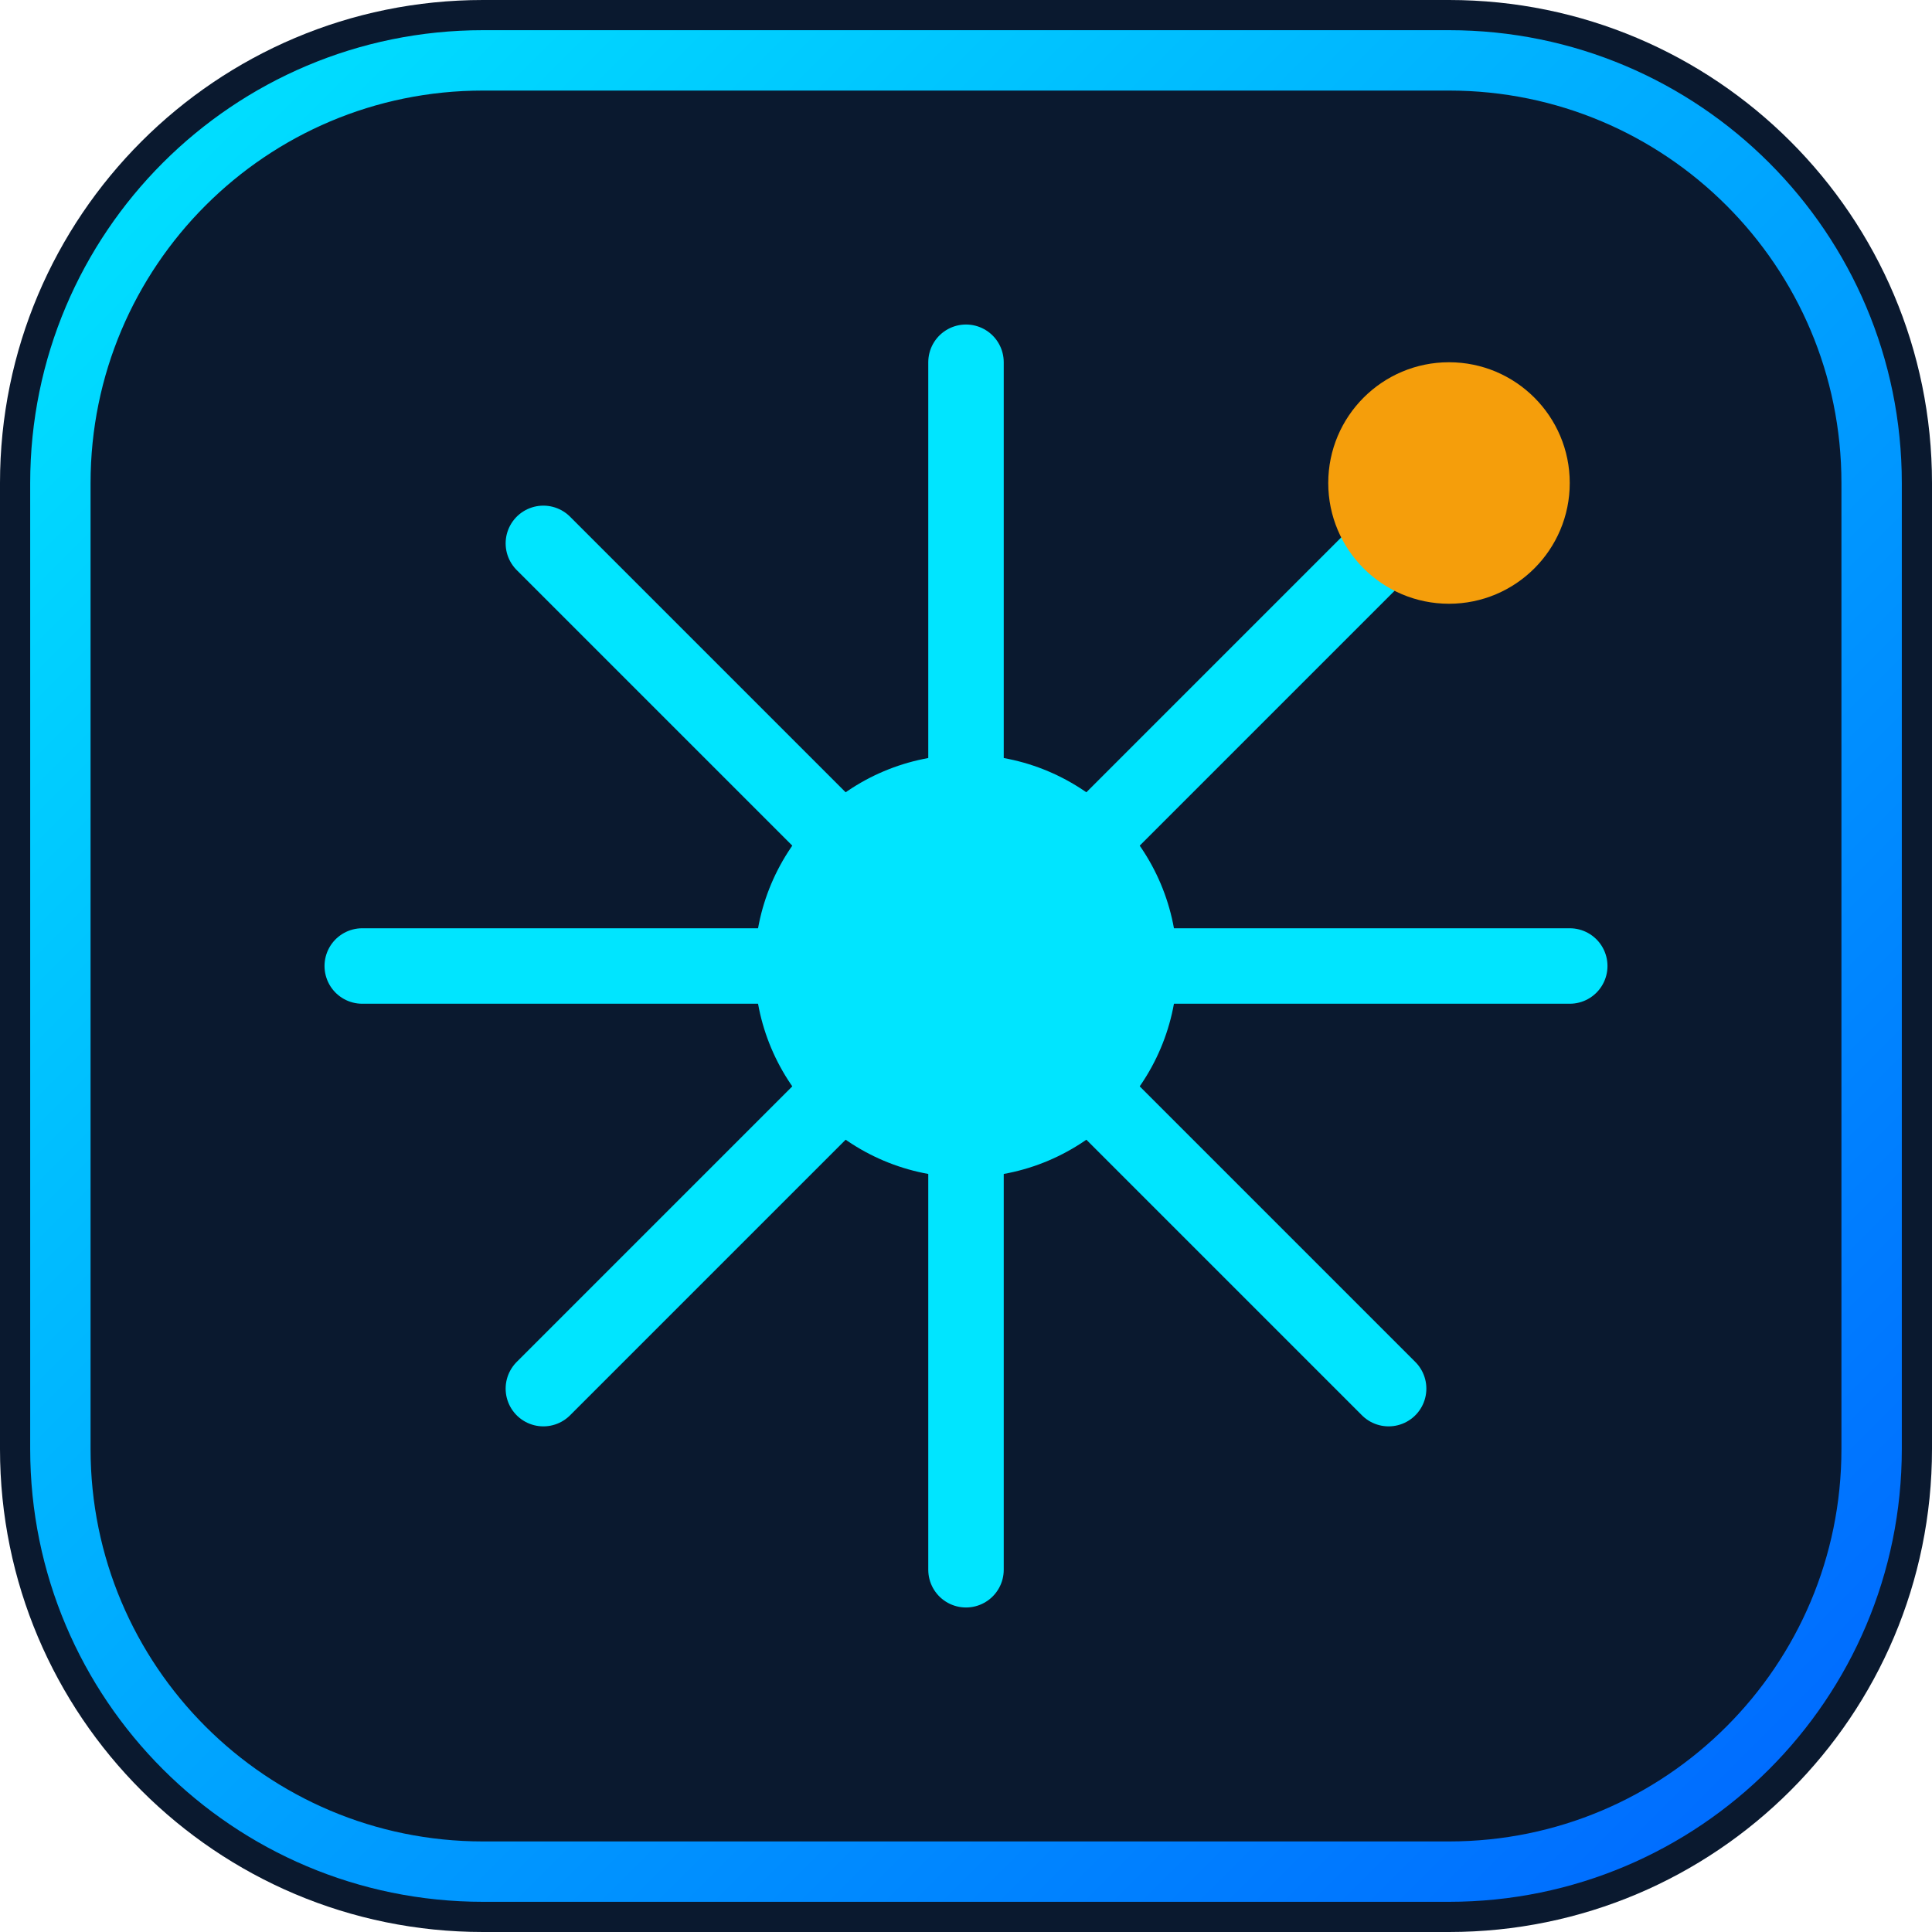
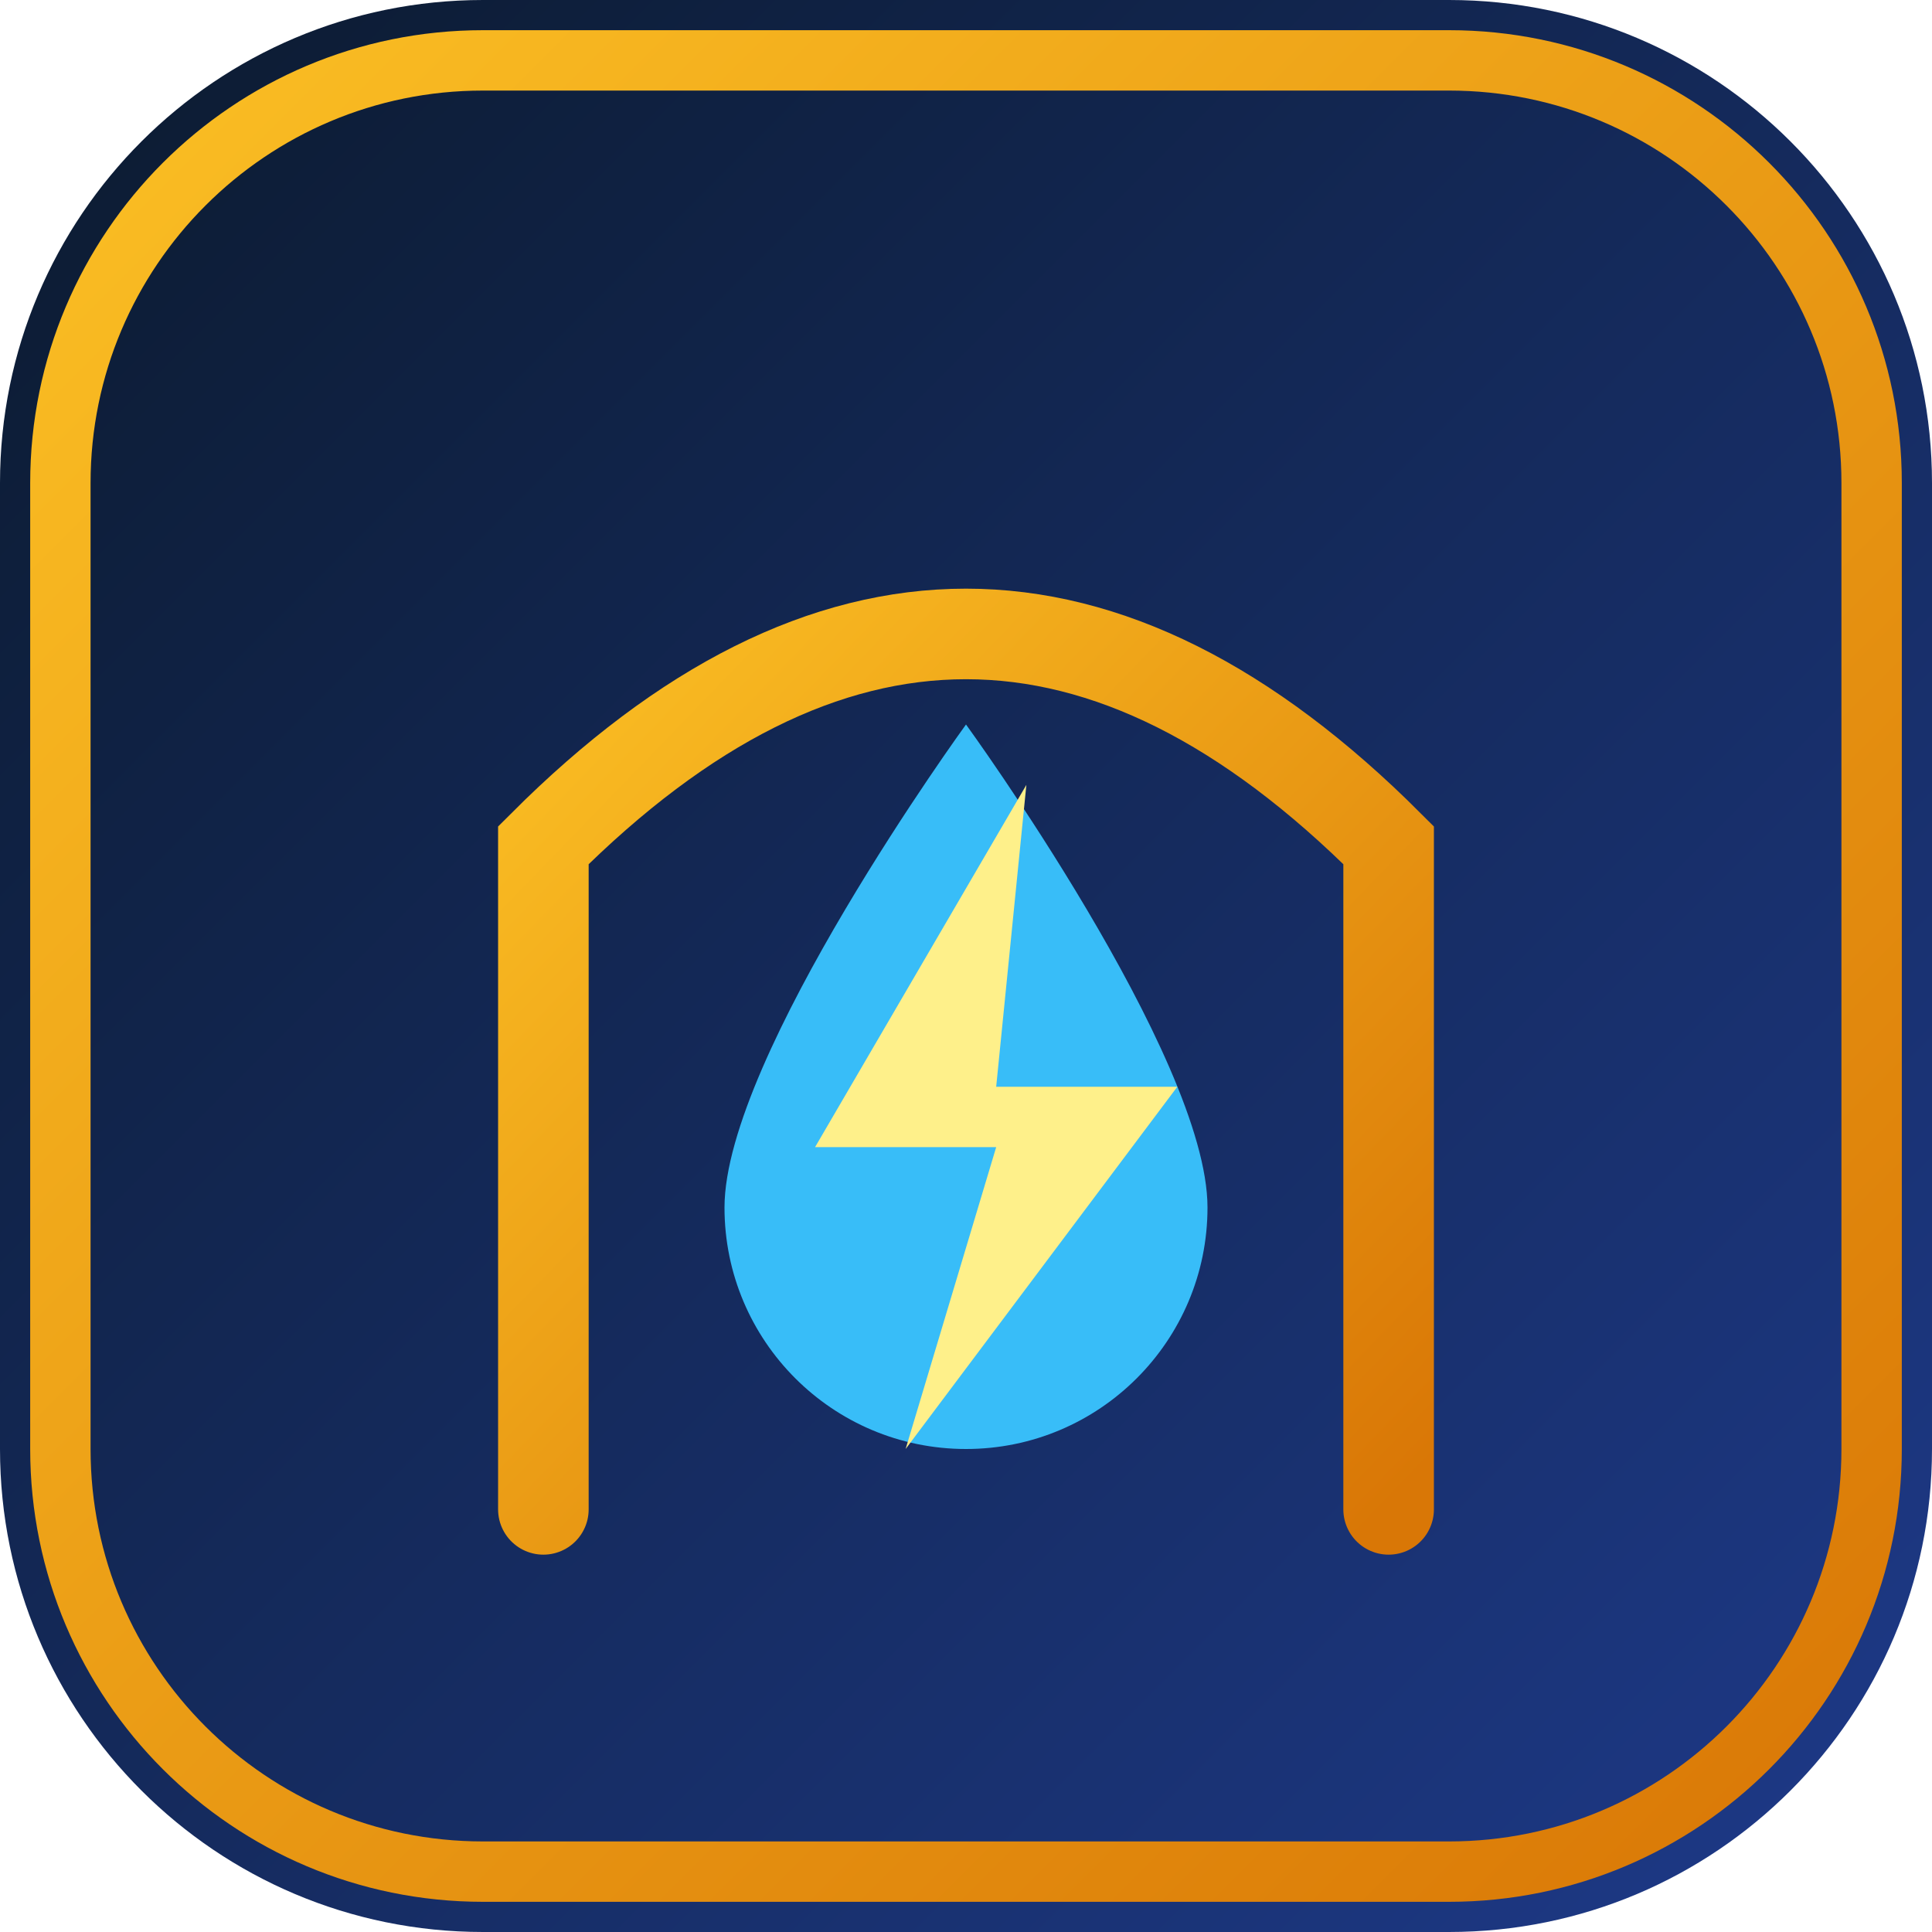
- <svg xmlns="http://www.w3.org/2000/svg" viewBox="0 0 64 64" width="64" height="64">
+ <svg xmlns="http://www.w3.org/2000/svg" viewBox="0 0 64 64">
  <defs>
-     <linearGradient id="favBlue" x1="0%" y1="0%" x2="100%" y2="100%">
-       <stop offset="0%" stop-color="#00E5FF" />
-       <stop offset="100%" stop-color="#0066FF" />
+     <linearGradient id="favBg" x1="0%" y1="0%" x2="100%" y2="100%">
+       <stop offset="0%" stop-color="#0b1a2e" />
+       <stop offset="100%" stop-color="#1e3a8a" />
+     </linearGradient>
+     <linearGradient id="favGold" x1="0%" y1="0%" x2="100%" y2="100%">
+       <stop offset="0%" stop-color="#fbbf24" />
+       <stop offset="100%" stop-color="#d97706" />
    </linearGradient>
  </defs>
-   <rect width="64" height="64" rx="16" fill="#0A192F" />
-   <rect x="2" y="2" width="60" height="60" rx="14" fill="none" stroke="url(#favBlue)" stroke-width="2" />
-   <circle cx="32" cy="32" r="7" fill="#00E5FF" />
-   <path d="M32 12 L32 52 M12 32 L52 32 M18 18 L46 46 M18 46 L46 18" stroke="#00E5FF" stroke-width="2.5" stroke-linecap="round" />
-   <circle cx="48" cy="16" r="4" fill="#F59E0B" />
+   <rect width="64" height="64" rx="16" fill="url(#favBg)" />
+   <rect x="2" y="2" width="60" height="60" rx="14" fill="none" stroke="url(#favGold)" stroke-width="2" />
+   <path d="M18 50 V28 Q32 14 46 28 V50" fill="none" stroke="url(#favGold)" stroke-width="3" stroke-linecap="round" />
+   <path d="M32 24 C32 24 24 35 24 40 A8 8 0 0 0 40 40 C40 35 32 24 32 24 Z" fill="#38bdf8" />
+   <polygon points="34,26 27,38 33,38 30,48 39,36 33,36" fill="#fef08a" />
</svg>
